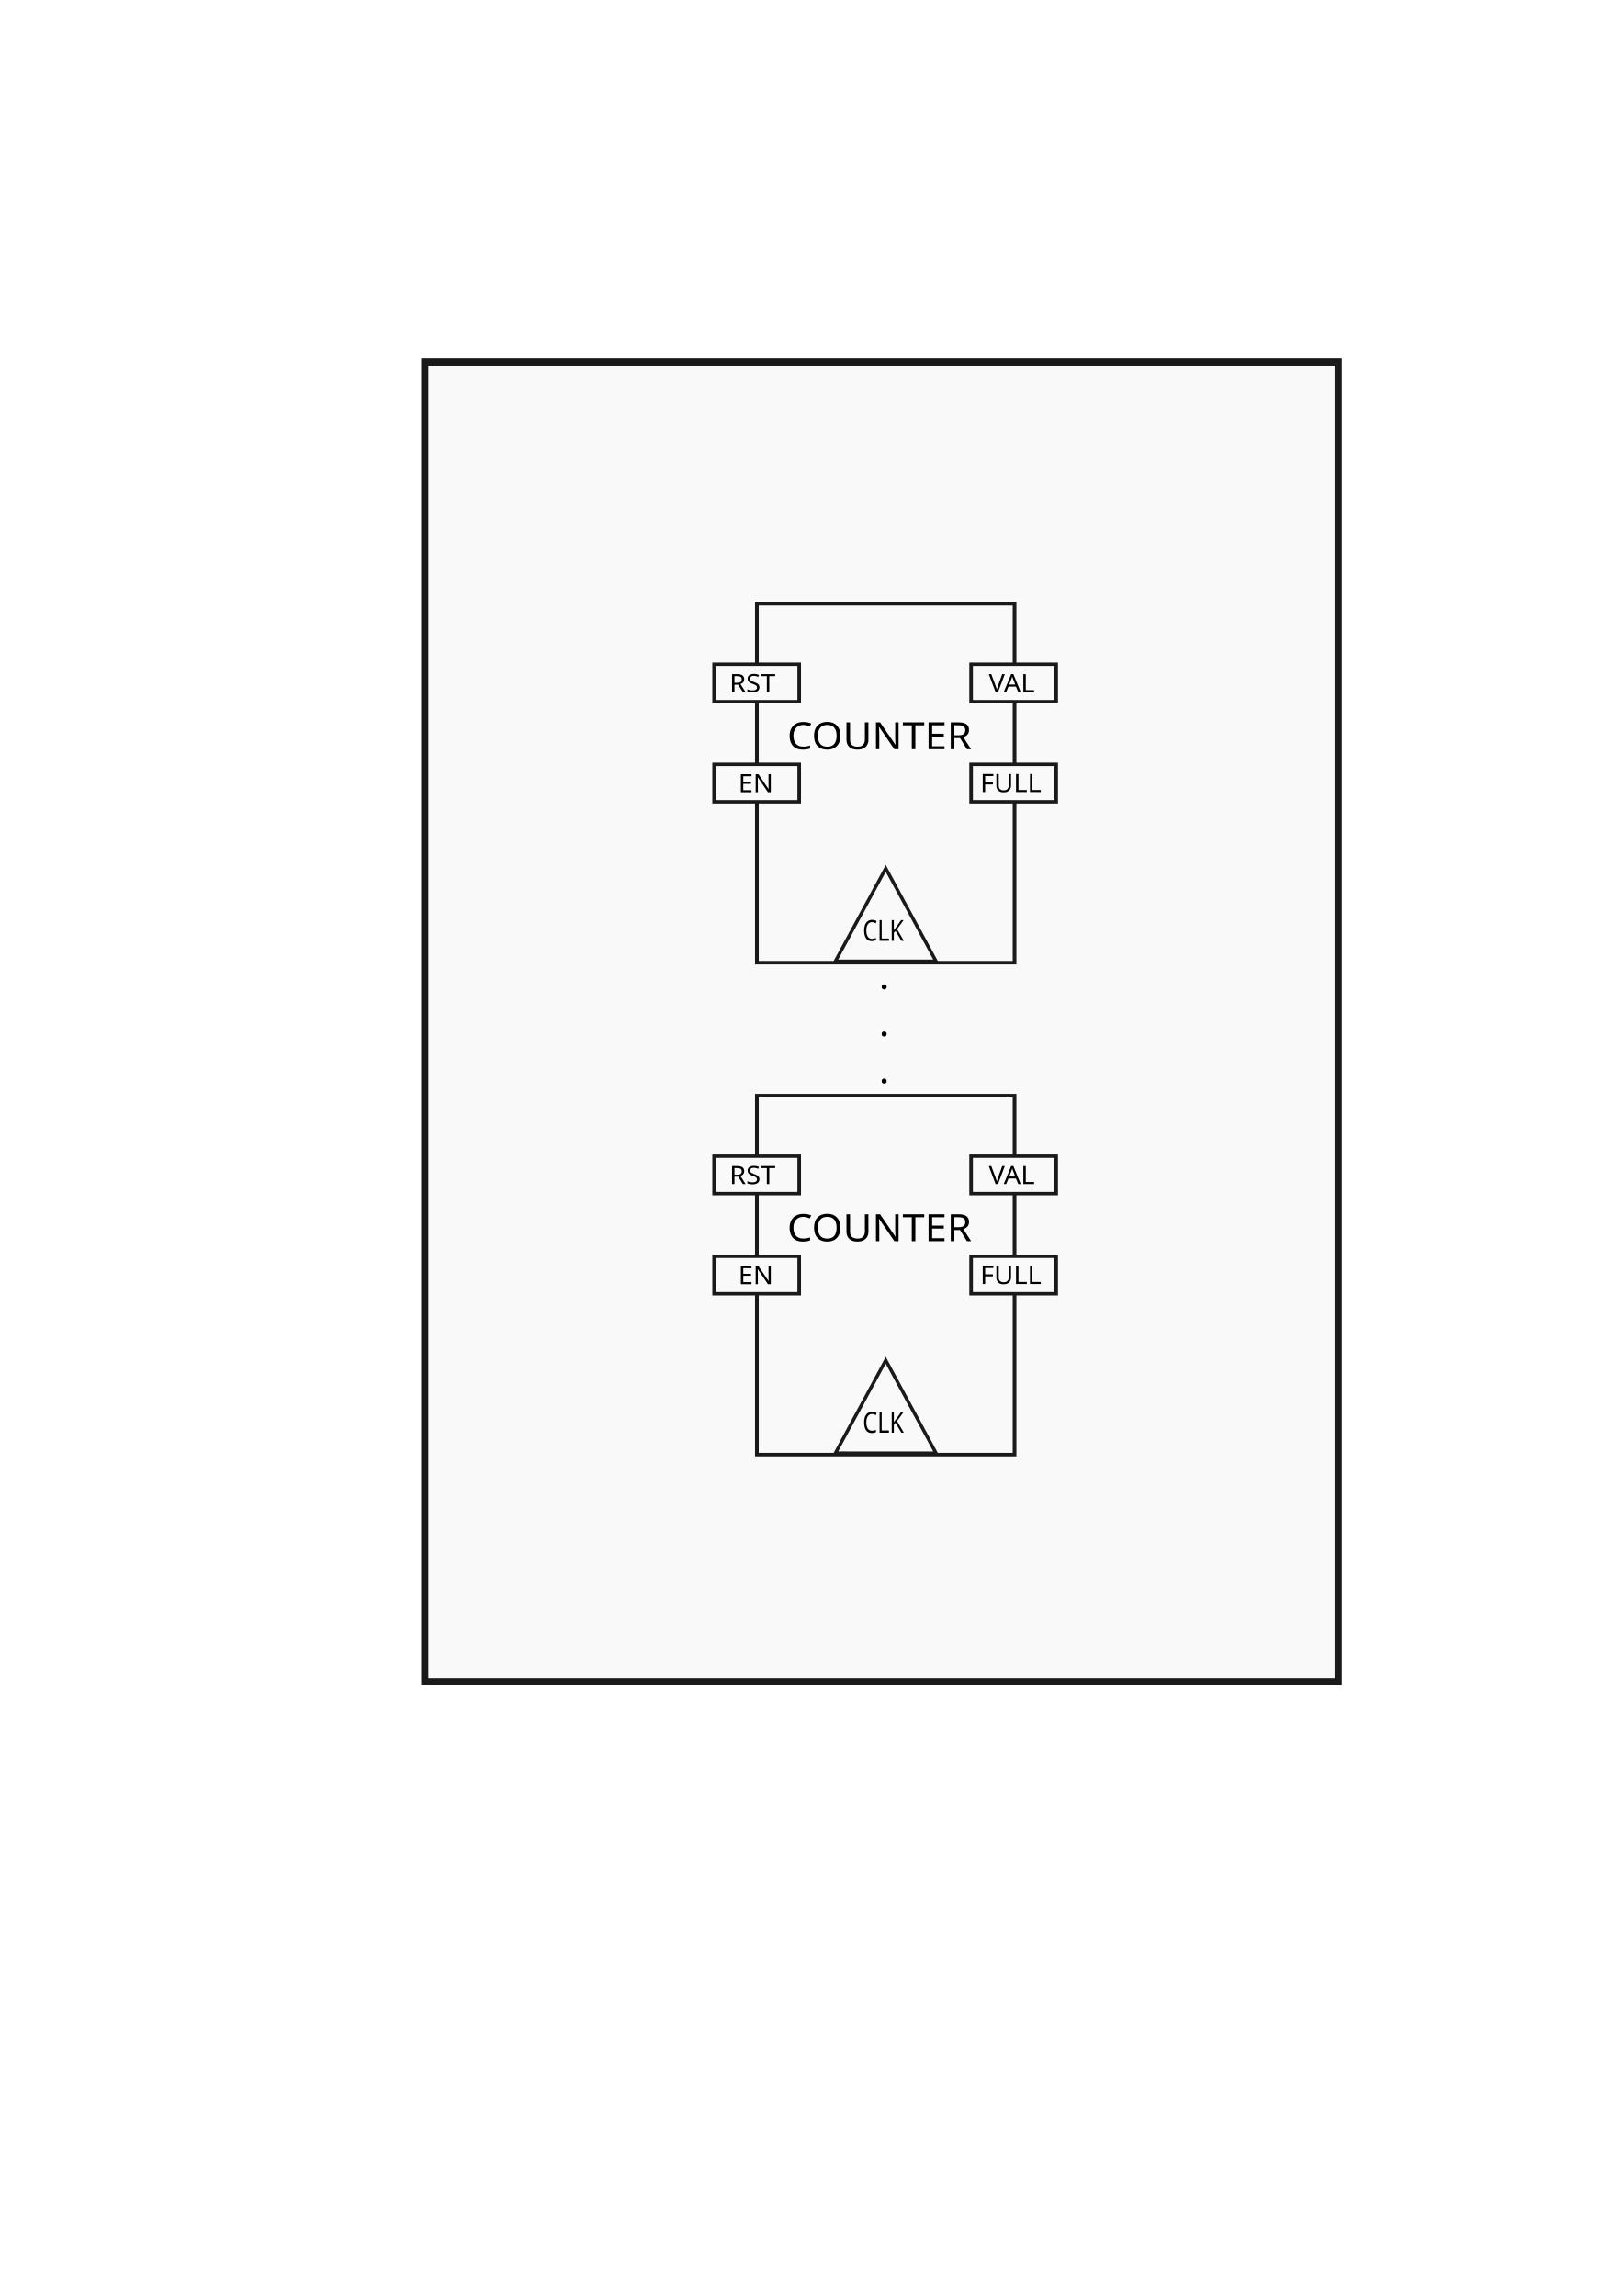
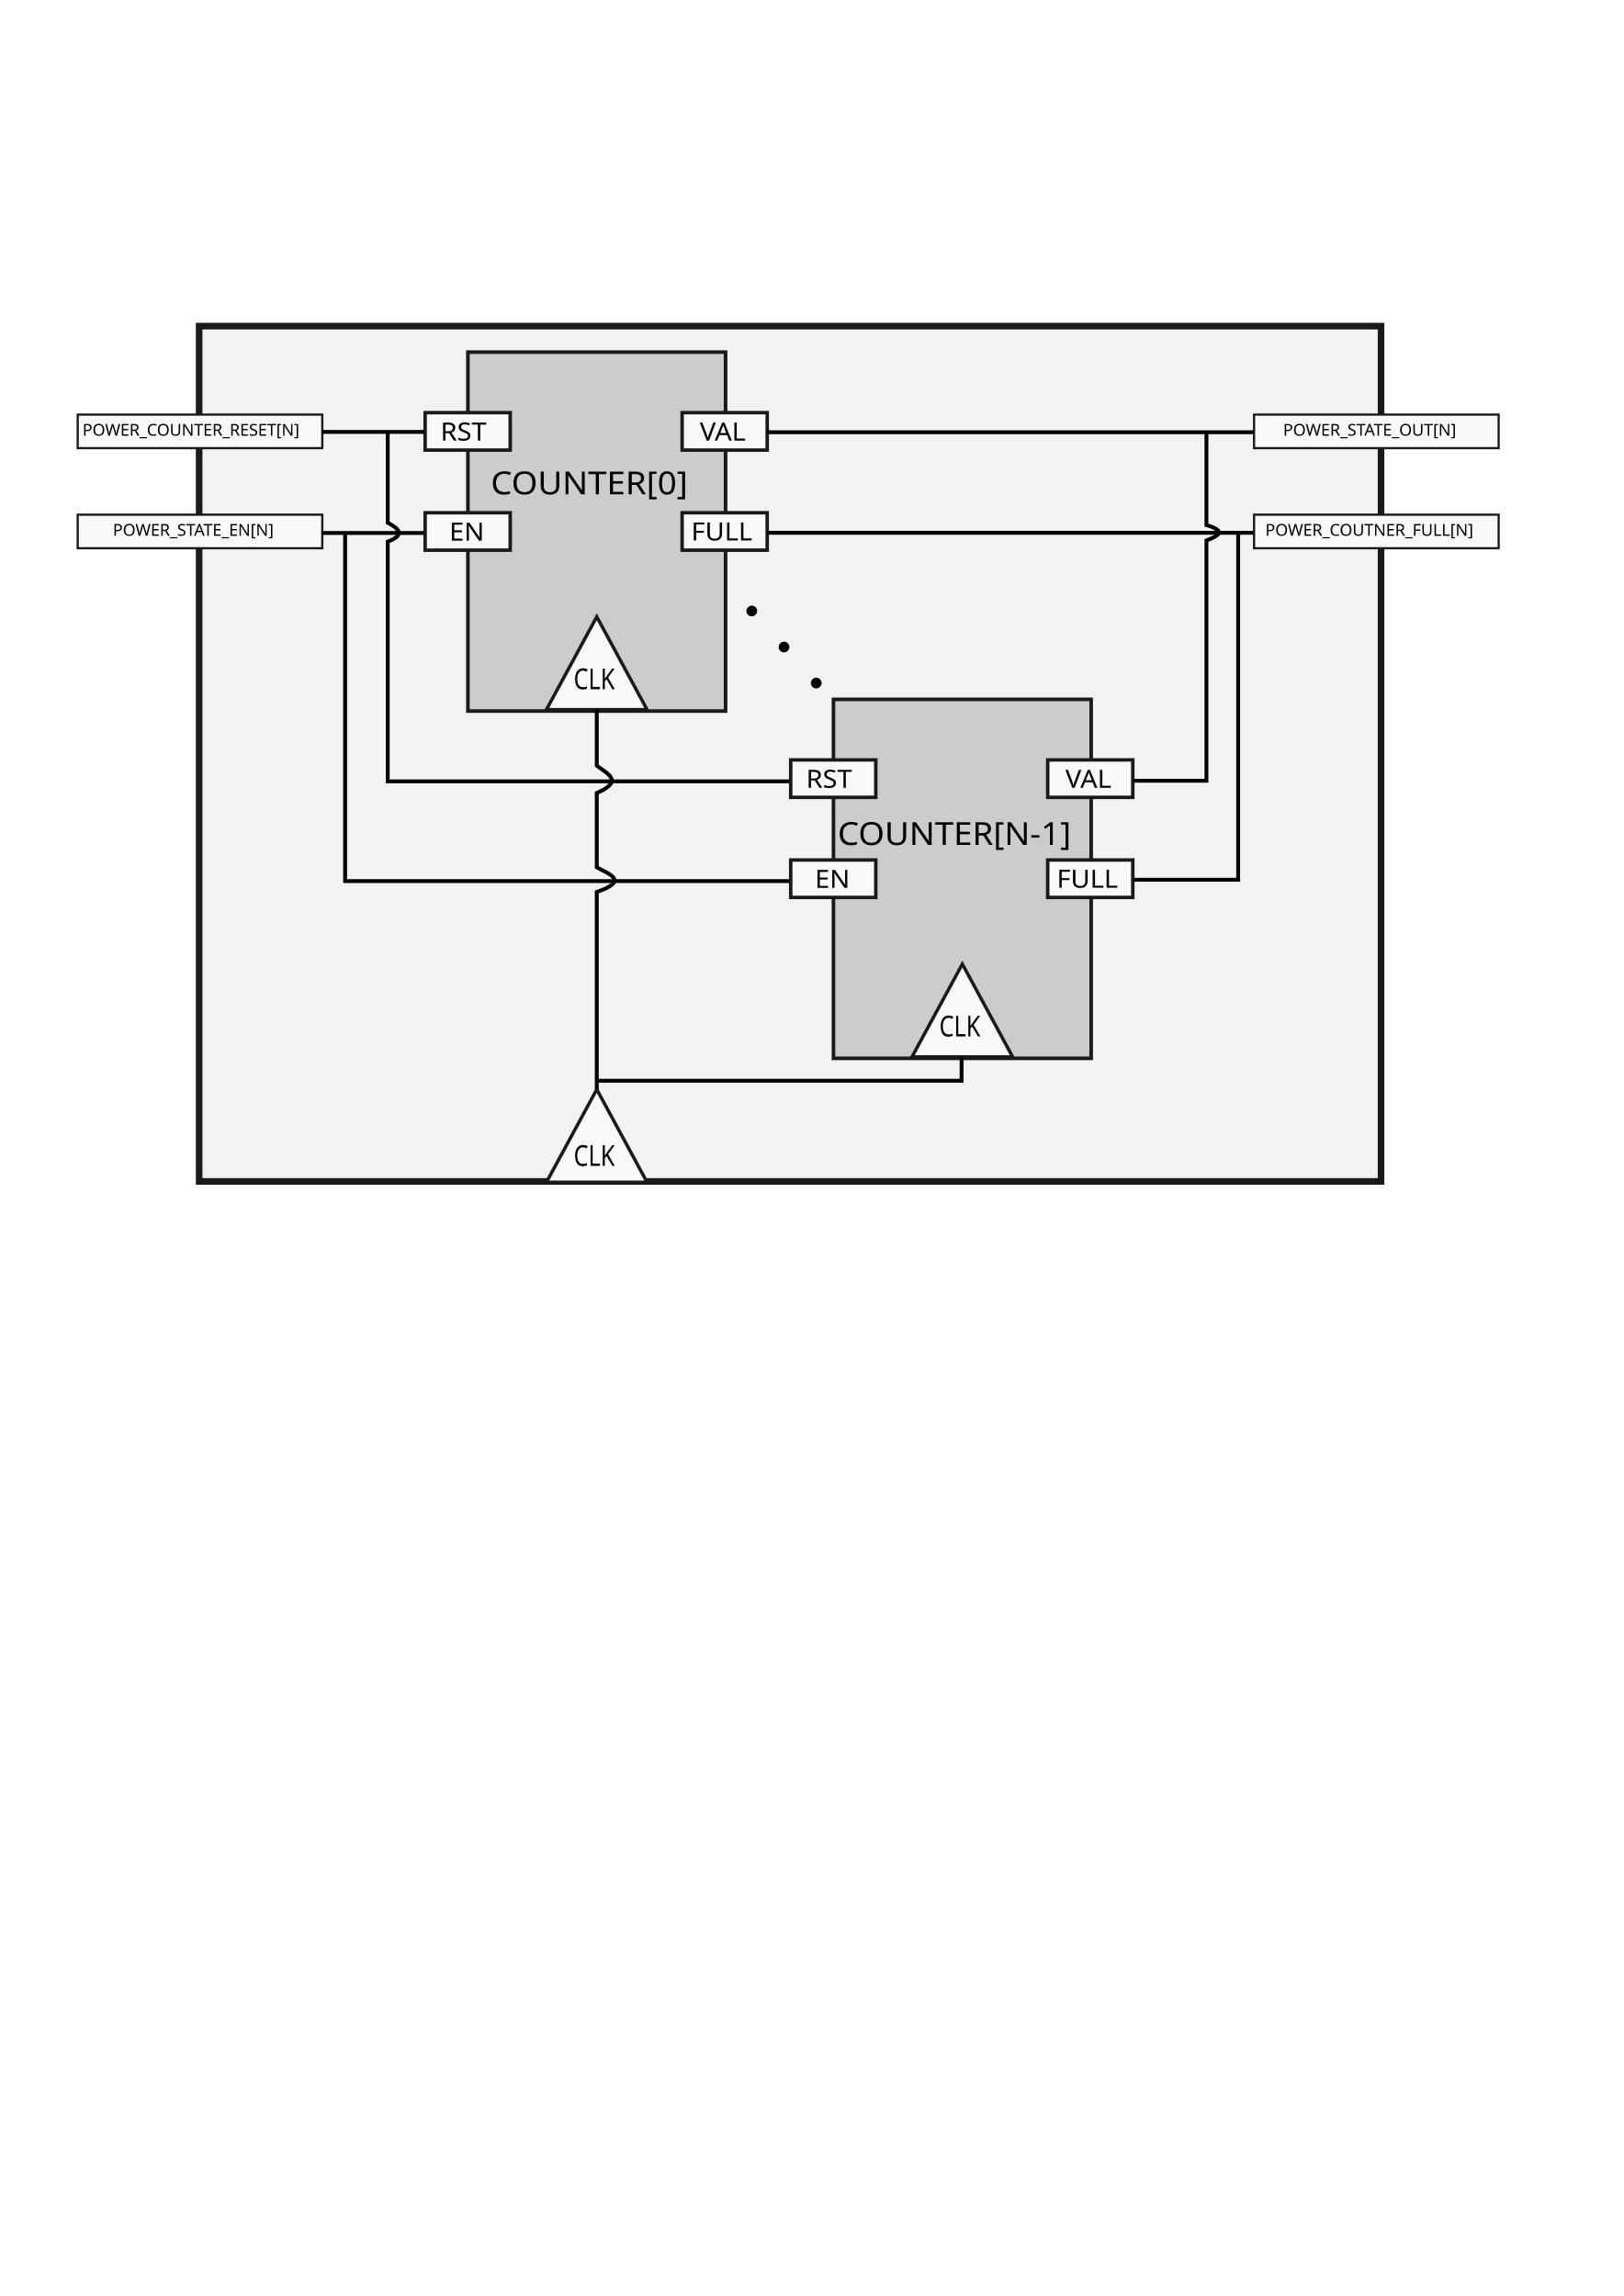
- <svg xmlns="http://www.w3.org/2000/svg" id="svg1162" version="1.1" viewBox="0 0 210 297" height="297mm" width="210mm">
+ <svg xmlns="http://www.w3.org/2000/svg" width="210mm" height="297mm" viewBox="0 0 210 297" version="1.1" id="svg1162">
  <defs id="defs1156" />
  <g id="layer1">
-     <rect y="46.815" x="54.935" height="170.72" width="118.141" id="rect1346" style="fill:#f9f9f9;stroke:#1a1a1a;stroke-width:0.93" />
+     <rect style="fill:#f2f2f2;stroke:#1a1a1a;stroke-width:0.852" id="rect1346" width="152.859" height="110.64" x="25.757" y="42.185" />
  </g>
  <g id="layer2">
-     <text transform="scale(1.029525,0.9713219)" id="text1336" y="131.696" x="110.402" style="font-style:normal;font-weight:normal;font-size:5.021px;line-height:1.25;font-family:sans-serif;letter-spacing:0px;word-spacing:0px;fill:#000000;fill-opacity:1;stroke:none;stroke-width:0.126" xml:space="preserve">
-       <tspan style="stroke-width:0.126" y="131.696" x="110.402" id="tspan1334">.</tspan>
-       <tspan id="tspan1338" style="stroke-width:0.126" y="137.972" x="110.402">.</tspan>
-       <tspan id="tspan1342" style="stroke-width:0.126" y="144.248" x="110.402">.</tspan>
+     <rect style="fill:#cccccc;stroke:#1a1a1a;stroke-width:0.466;stroke-miterlimit:4;stroke-dasharray:none" id="rect1019-6" width="33.327" height="46.434" x="107.797" y="90.467" />
+     <path style="fill:#f9f9f9;stroke:#1a1a1a;stroke-width:1.089;stroke-miterlimit:4;stroke-dasharray:none" id="path1021-2" transform="matrix(0.3759404,-0.1199714,0.1125856,0.4006029,106.9299,77.32016)" d="M 17.939,153.667 2.04,148.899 -13.86,144.132 -1.781,132.746 10.297,121.36 14.118,137.514 Z" />
+     <rect y="111.245" x="102.266" height="4.844" width="11.004" id="rect1043-5-1" style="fill:#f9f9f9;stroke:#1a1a1a;stroke-width:0.45;stroke-miterlimit:4;stroke-dasharray:none" />
+     <rect y="98.299" x="102.266" height="4.844" width="11.004" id="rect1043-35-7" style="fill:#f9f9f9;stroke:#1a1a1a;stroke-width:0.45;stroke-miterlimit:4;stroke-dasharray:none" />
+     <rect style="fill:#f9f9f9;stroke:#1a1a1a;stroke-width:0.45;stroke-miterlimit:4;stroke-dasharray:none" id="rect1043-35-6-8" width="11.004" height="4.844" x="135.504" y="98.299" />
+     <rect y="111.245" x="135.504" height="4.844" width="11.004" id="rect1043-35-6-2-5" style="fill:#f9f9f9;stroke:#1a1a1a;stroke-width:0.45;stroke-miterlimit:4;stroke-dasharray:none" />
+     <text transform="scale(1.029525,0.9713219)" xml:space="preserve" style="font-style:normal;font-variant:normal;font-weight:normal;font-stretch:normal;font-size:3.347px;line-height:1.25;font-family:sans-serif;-inkscape-font-specification:'sans-serif, Normal';font-variant-ligatures:normal;font-variant-caps:normal;font-variant-numeric:normal;font-variant-east-asian:normal;letter-spacing:0px;word-spacing:0px;fill:#000000;fill-opacity:1;stroke:none;stroke-width:0.126" x="102.368" y="118.243" id="text1116-7">
+       <tspan id="tspan1114-4" x="102.368" y="118.243" style="font-style:normal;font-variant:normal;font-weight:normal;font-stretch:normal;font-size:3.347px;font-family:sans-serif;-inkscape-font-specification:'sans-serif, Normal';font-variant-ligatures:normal;font-variant-caps:normal;font-variant-numeric:normal;font-variant-east-asian:normal;stroke-width:0.126">EN</tspan>
    </text>
-     <g transform="matrix(0.4884016,0,0,0.4607904,74.60612,108.5131)" id="g1263-9">
-       <rect style="opacity:1;fill:#f9f9f9;stroke:#1a1a1a;stroke-width:0.983;stroke-miterlimit:4;stroke-dasharray:none" id="rect1019-6" width="68.238" height="100.77" x="47.674" y="72.079" />
-       <path style="opacity:1;fill:#f9f9f9;stroke:#1a1a1a;stroke-width:1.089;stroke-miterlimit:4;stroke-dasharray:none" id="path1021-2" d="M 17.939,153.667 2.04,148.899 -13.86,144.132 -1.781,132.746 10.297,121.36 14.118,137.514 Z" transform="matrix(0.7697363,-0.2603601,0.2305185,0.8693821,45.89956,43.5493)" />
-       <rect y="117.173" x="36.351" height="10.513" width="22.53" id="rect1043-5-1" style="opacity:1;fill:#f9f9f9;stroke:#1a1a1a;stroke-width:0.948;stroke-miterlimit:4;stroke-dasharray:none" />
-       <rect y="89.078" x="36.351" height="10.513" width="22.53" id="rect1043-35-7" style="opacity:1;fill:#f9f9f9;stroke:#1a1a1a;stroke-width:0.948;stroke-miterlimit:4;stroke-dasharray:none" />
-       <rect style="opacity:1;fill:#f9f9f9;stroke:#1a1a1a;stroke-width:0.948;stroke-miterlimit:4;stroke-dasharray:none" id="rect1043-35-6-8" width="22.53" height="10.513" x="104.405" y="89.078" />
-       <rect y="117.173" x="104.405" height="10.513" width="22.53" id="rect1043-35-6-2-5" style="opacity:1;fill:#f9f9f9;stroke:#1a1a1a;stroke-width:0.948;stroke-miterlimit:4;stroke-dasharray:none" />
-       <text xml:space="preserve" style="font-style:normal;font-variant:normal;font-weight:normal;font-stretch:normal;font-size:7.056px;line-height:1.25;font-family:sans-serif;-inkscape-font-specification:'sans-serif, Normal';font-variant-ligatures:normal;font-variant-caps:normal;font-variant-numeric:normal;font-variant-east-asian:normal;letter-spacing:0px;word-spacing:0px;fill:#000000;fill-opacity:1;stroke:none;stroke-width:0.265" x="42.748" y="125.001" id="text1116-7">
-         <tspan id="tspan1114-4" x="42.748" y="125.001" style="font-style:normal;font-variant:normal;font-weight:normal;font-stretch:normal;font-size:7.056px;font-family:sans-serif;-inkscape-font-specification:'sans-serif, Normal';font-variant-ligatures:normal;font-variant-caps:normal;font-variant-numeric:normal;font-variant-east-asian:normal;stroke-width:0.265">EN</tspan>
-       </text>
-       <text xml:space="preserve" style="font-style:normal;font-variant:normal;font-weight:normal;font-stretch:normal;font-size:7.056px;line-height:1.25;font-family:sans-serif;-inkscape-font-specification:'sans-serif, Normal';font-variant-ligatures:normal;font-variant-caps:normal;font-variant-numeric:normal;font-variant-east-asian:normal;letter-spacing:0px;word-spacing:0px;fill:#000000;fill-opacity:1;stroke:none;stroke-width:0.265" x="40.414" y="96.902" id="text1120-1">
-         <tspan id="tspan1118-8" x="40.414" y="96.902" style="font-style:normal;font-variant:normal;font-weight:normal;font-stretch:normal;font-size:7.056px;font-family:sans-serif;-inkscape-font-specification:'sans-serif, Normal';font-variant-ligatures:normal;font-variant-caps:normal;font-variant-numeric:normal;font-variant-east-asian:normal;stroke-width:0.265">RST</tspan>
-       </text>
-       <text xml:space="preserve" style="font-style:normal;font-variant:normal;font-weight:normal;font-stretch:normal;font-size:7.056px;line-height:1.25;font-family:sans-serif;-inkscape-font-specification:'sans-serif, Normal';font-variant-ligatures:normal;font-variant-caps:normal;font-variant-numeric:normal;font-variant-east-asian:normal;letter-spacing:0px;word-spacing:0px;fill:#000000;fill-opacity:1;stroke:none;stroke-width:0.065;stroke-miterlimit:4;stroke-dasharray:none" x="106.801" y="124.951" id="text1124-5">
-         <tspan id="tspan1122-9" x="106.801" y="124.951" style="font-style:normal;font-variant:normal;font-weight:normal;font-stretch:normal;font-size:7.056px;font-family:sans-serif;-inkscape-font-specification:'sans-serif, Normal';font-variant-ligatures:normal;font-variant-caps:normal;font-variant-numeric:normal;font-variant-east-asian:normal;stroke-width:0.065;stroke-miterlimit:4;stroke-dasharray:none">FULL</tspan>
-       </text>
-       <text xml:space="preserve" style="font-style:normal;font-variant:normal;font-weight:normal;font-stretch:normal;font-size:7.056px;line-height:1.25;font-family:sans-serif;-inkscape-font-specification:'sans-serif, Normal';font-variant-ligatures:normal;font-variant-caps:normal;font-variant-numeric:normal;font-variant-east-asian:normal;letter-spacing:0px;word-spacing:0px;fill:#000000;fill-opacity:1;stroke:none;stroke-width:0.197" x="87.003" y="145.033" id="text1128-7" transform="scale(0.8699867,1.149443)">
-         <tspan id="tspan1126-5" x="87.003" y="145.033" style="font-style:normal;font-variant:normal;font-weight:normal;font-stretch:normal;font-size:7.056px;font-family:sans-serif;-inkscape-font-specification:'sans-serif, Normal';font-variant-ligatures:normal;font-variant-caps:normal;font-variant-numeric:normal;font-variant-east-asian:normal;stroke-width:0.197">CLK</tspan>
-       </text>
-       <text xml:space="preserve" style="font-style:normal;font-weight:normal;font-size:7.056px;line-height:1.25;font-family:sans-serif;letter-spacing:0px;word-spacing:0px;fill:#000000;fill-opacity:1;stroke:none;stroke-width:0.265" x="109.095" y="96.906" id="text1132-3">
-         <tspan id="tspan1130-8" x="109.095" y="96.906" style="font-size:7.056px;stroke-width:0.265">VAL</tspan>
-       </text>
-       <text xml:space="preserve" style="font-style:normal;font-weight:normal;font-size:10.583px;line-height:1.25;font-family:sans-serif;letter-spacing:0px;word-spacing:0px;fill:#000000;fill-opacity:1;stroke:none;stroke-width:0.265" x="55.705" y="112.94" id="text1154-8">
-         <tspan id="tspan1152-3" x="55.705" y="112.94" style="stroke-width:0.265">COUNTER</tspan>
-       </text>
-     </g>
-     <g transform="matrix(0.4884016,0,0,0.4607904,74.60612,44.8787)" id="g1263">
-       <rect y="72.079" x="47.674" height="100.77" width="68.238" id="rect1019" style="opacity:1;fill:#f9f9f9;stroke:#1a1a1a;stroke-width:0.983;stroke-miterlimit:4;stroke-dasharray:none" />
-       <path transform="matrix(0.7697363,-0.2603601,0.2305185,0.8693821,45.89956,43.5493)" d="M 17.939,153.667 2.04,148.899 -13.86,144.132 -1.781,132.746 10.297,121.36 14.118,137.514 Z" id="path1021" style="opacity:1;fill:#f9f9f9;stroke:#1a1a1a;stroke-width:1.089;stroke-miterlimit:4;stroke-dasharray:none" />
-       <rect style="opacity:1;fill:#f9f9f9;stroke:#1a1a1a;stroke-width:0.948;stroke-miterlimit:4;stroke-dasharray:none" id="rect1043-5" width="22.53" height="10.513" x="36.351" y="117.173" />
-       <rect style="opacity:1;fill:#f9f9f9;stroke:#1a1a1a;stroke-width:0.948;stroke-miterlimit:4;stroke-dasharray:none" id="rect1043-35" width="22.53" height="10.513" x="36.351" y="89.078" />
-       <rect y="89.078" x="104.405" height="10.513" width="22.53" id="rect1043-35-6" style="opacity:1;fill:#f9f9f9;stroke:#1a1a1a;stroke-width:0.948;stroke-miterlimit:4;stroke-dasharray:none" />
-       <rect style="opacity:1;fill:#f9f9f9;stroke:#1a1a1a;stroke-width:0.948;stroke-miterlimit:4;stroke-dasharray:none" id="rect1043-35-6-2" width="22.53" height="10.513" x="104.405" y="117.173" />
-       <text id="text1116" y="125.001" x="42.748" style="font-style:normal;font-variant:normal;font-weight:normal;font-stretch:normal;font-size:7.056px;line-height:1.25;font-family:sans-serif;-inkscape-font-specification:'sans-serif, Normal';font-variant-ligatures:normal;font-variant-caps:normal;font-variant-numeric:normal;font-variant-east-asian:normal;letter-spacing:0px;word-spacing:0px;fill:#000000;fill-opacity:1;stroke:none;stroke-width:0.265" xml:space="preserve">
-         <tspan style="font-style:normal;font-variant:normal;font-weight:normal;font-stretch:normal;font-size:7.056px;font-family:sans-serif;-inkscape-font-specification:'sans-serif, Normal';font-variant-ligatures:normal;font-variant-caps:normal;font-variant-numeric:normal;font-variant-east-asian:normal;stroke-width:0.265" y="125.001" x="42.748" id="tspan1114">EN</tspan>
-       </text>
-       <text id="text1120" y="96.902" x="40.414" style="font-style:normal;font-variant:normal;font-weight:normal;font-stretch:normal;font-size:7.056px;line-height:1.25;font-family:sans-serif;-inkscape-font-specification:'sans-serif, Normal';font-variant-ligatures:normal;font-variant-caps:normal;font-variant-numeric:normal;font-variant-east-asian:normal;letter-spacing:0px;word-spacing:0px;fill:#000000;fill-opacity:1;stroke:none;stroke-width:0.265" xml:space="preserve">
-         <tspan style="font-style:normal;font-variant:normal;font-weight:normal;font-stretch:normal;font-size:7.056px;font-family:sans-serif;-inkscape-font-specification:'sans-serif, Normal';font-variant-ligatures:normal;font-variant-caps:normal;font-variant-numeric:normal;font-variant-east-asian:normal;stroke-width:0.265" y="96.902" x="40.414" id="tspan1118">RST</tspan>
-       </text>
-       <text id="text1124" y="124.951" x="106.801" style="font-style:normal;font-variant:normal;font-weight:normal;font-stretch:normal;font-size:7.056px;line-height:1.25;font-family:sans-serif;-inkscape-font-specification:'sans-serif, Normal';font-variant-ligatures:normal;font-variant-caps:normal;font-variant-numeric:normal;font-variant-east-asian:normal;letter-spacing:0px;word-spacing:0px;fill:#000000;fill-opacity:1;stroke:none;stroke-width:0.065;stroke-miterlimit:4;stroke-dasharray:none" xml:space="preserve">
-         <tspan style="font-style:normal;font-variant:normal;font-weight:normal;font-stretch:normal;font-size:7.056px;font-family:sans-serif;-inkscape-font-specification:'sans-serif, Normal';font-variant-ligatures:normal;font-variant-caps:normal;font-variant-numeric:normal;font-variant-east-asian:normal;stroke-width:0.065;stroke-miterlimit:4;stroke-dasharray:none" y="124.951" x="106.801" id="tspan1122">FULL</tspan>
-       </text>
-       <text transform="scale(0.8699867,1.149443)" id="text1128" y="145.033" x="87.003" style="font-style:normal;font-variant:normal;font-weight:normal;font-stretch:normal;font-size:7.056px;line-height:1.25;font-family:sans-serif;-inkscape-font-specification:'sans-serif, Normal';font-variant-ligatures:normal;font-variant-caps:normal;font-variant-numeric:normal;font-variant-east-asian:normal;letter-spacing:0px;word-spacing:0px;fill:#000000;fill-opacity:1;stroke:none;stroke-width:0.197" xml:space="preserve">
-         <tspan style="font-style:normal;font-variant:normal;font-weight:normal;font-stretch:normal;font-size:7.056px;font-family:sans-serif;-inkscape-font-specification:'sans-serif, Normal';font-variant-ligatures:normal;font-variant-caps:normal;font-variant-numeric:normal;font-variant-east-asian:normal;stroke-width:0.197" y="145.033" x="87.003" id="tspan1126">CLK</tspan>
-       </text>
-       <text id="text1132" y="96.906" x="109.095" style="font-style:normal;font-weight:normal;font-size:7.056px;line-height:1.25;font-family:sans-serif;letter-spacing:0px;word-spacing:0px;fill:#000000;fill-opacity:1;stroke:none;stroke-width:0.265" xml:space="preserve">
-         <tspan style="font-size:7.056px;stroke-width:0.265" y="96.906" x="109.095" id="tspan1130">VAL</tspan>
-       </text>
-       <text id="text1154" y="112.94" x="55.705" style="font-style:normal;font-weight:normal;font-size:10.583px;line-height:1.25;font-family:sans-serif;letter-spacing:0px;word-spacing:0px;fill:#000000;fill-opacity:1;stroke:none;stroke-width:0.265" xml:space="preserve">
-         <tspan style="stroke-width:0.265" y="112.94" x="55.705" id="tspan1152">COUNTER</tspan>
-       </text>
-     </g>
+     <text transform="scale(1.029525,0.9713219)" xml:space="preserve" style="font-style:normal;font-variant:normal;font-weight:normal;font-stretch:normal;font-size:3.347px;line-height:1.25;font-family:sans-serif;-inkscape-font-specification:'sans-serif, Normal';font-variant-ligatures:normal;font-variant-caps:normal;font-variant-numeric:normal;font-variant-east-asian:normal;letter-spacing:0px;word-spacing:0px;fill:#000000;fill-opacity:1;stroke:none;stroke-width:0.126" x="101.261" y="104.914" id="text1120-1">
+       <tspan id="tspan1118-8" x="101.261" y="104.914" style="font-style:normal;font-variant:normal;font-weight:normal;font-stretch:normal;font-size:3.347px;font-family:sans-serif;-inkscape-font-specification:'sans-serif, Normal';font-variant-ligatures:normal;font-variant-caps:normal;font-variant-numeric:normal;font-variant-east-asian:normal;stroke-width:0.126">RST</tspan>
+     </text>
+     <text transform="scale(1.029525,0.9713219)" xml:space="preserve" style="font-style:normal;font-variant:normal;font-weight:normal;font-stretch:normal;font-size:3.347px;line-height:1.25;font-family:sans-serif;-inkscape-font-specification:'sans-serif, Normal';font-variant-ligatures:normal;font-variant-caps:normal;font-variant-numeric:normal;font-variant-east-asian:normal;letter-spacing:0px;word-spacing:0px;fill:#000000;fill-opacity:1;stroke:none;stroke-width:0.031;stroke-miterlimit:4;stroke-dasharray:none" x="132.754" y="118.22" id="text1124-5">
+       <tspan id="tspan1122-9" x="132.754" y="118.22" style="font-style:normal;font-variant:normal;font-weight:normal;font-stretch:normal;font-size:3.347px;font-family:sans-serif;-inkscape-font-specification:'sans-serif, Normal';font-variant-ligatures:normal;font-variant-caps:normal;font-variant-numeric:normal;font-variant-east-asian:normal;stroke-width:0.031;stroke-miterlimit:4;stroke-dasharray:none">FULL</tspan>
+     </text>
+     <text xml:space="preserve" style="font-style:normal;font-variant:normal;font-weight:normal;font-stretch:normal;font-size:3.347px;line-height:1.25;font-family:sans-serif;-inkscape-font-specification:'sans-serif, Normal';font-variant-ligatures:normal;font-variant-caps:normal;font-variant-numeric:normal;font-variant-east-asian:normal;letter-spacing:0px;word-spacing:0px;fill:#000000;fill-opacity:1;stroke:none;stroke-width:0.093" x="135.63" y="120.083" id="text1128-7" transform="scale(0.8956728,1.116479)">
+       <tspan id="tspan1126-5" x="135.63" y="120.083" style="font-style:normal;font-variant:normal;font-weight:normal;font-stretch:normal;font-size:3.347px;font-family:sans-serif;-inkscape-font-specification:'sans-serif, Normal';font-variant-ligatures:normal;font-variant-caps:normal;font-variant-numeric:normal;font-variant-east-asian:normal;stroke-width:0.093">CLK</tspan>
+     </text>
+     <text transform="scale(1.029525,0.9713219)" xml:space="preserve" style="font-style:normal;font-weight:normal;font-size:3.347px;line-height:1.25;font-family:sans-serif;letter-spacing:0px;word-spacing:0px;fill:#000000;fill-opacity:1;stroke:none;stroke-width:0.126" x="133.843" y="104.915" id="text1132-3">
+       <tspan id="tspan1130-8" x="133.843" y="104.915" style="font-size:3.347px;stroke-width:0.126">VAL</tspan>
+     </text>
+     <text transform="scale(1.029525,0.9713219)" xml:space="preserve" style="font-style:normal;font-weight:normal;font-size:4.233px;line-height:1.25;font-family:sans-serif;letter-spacing:0px;word-spacing:0px;fill:#000000;fill-opacity:1;stroke:none;stroke-width:0.126" x="105.231" y="112.521" id="text1154-8">
+       <tspan id="tspan1152-3" x="105.231" y="112.521" style="font-size:4.233px;stroke-width:0.126">COUNTER[N-1]</tspan>
+     </text>
+     <rect y="45.546" x="60.515" height="46.434" width="33.327" id="rect1019" style="fill:#cccccc;stroke:#1a1a1a;stroke-width:0.466;stroke-miterlimit:4;stroke-dasharray:none" />
+     <path transform="matrix(0.3759404,-0.1199714,0.1125856,0.4006029,59.64805,32.40006)" id="path1021" style="fill:#f9f9f9;stroke:#1a1a1a;stroke-width:1.089;stroke-miterlimit:4;stroke-dasharray:none" d="M 17.939,153.667 2.04,148.899 -13.86,144.132 -1.781,132.746 10.297,121.36 14.118,137.514 Z" />
+     <rect style="fill:#f9f9f9;stroke:#1a1a1a;stroke-width:0.45;stroke-miterlimit:4;stroke-dasharray:none" id="rect1043-5" width="11.004" height="4.844" x="54.984" y="66.325" />
+     <rect style="fill:#f9f9f9;stroke:#1a1a1a;stroke-width:0.45;stroke-miterlimit:4;stroke-dasharray:none" id="rect1043-35" width="11.004" height="4.844" x="54.984" y="53.379" />
+     <rect y="53.379" x="88.222" height="4.844" width="11.004" id="rect1043-35-6" style="fill:#f9f9f9;stroke:#1a1a1a;stroke-width:0.45;stroke-miterlimit:4;stroke-dasharray:none" />
+     <rect style="fill:#f9f9f9;stroke:#1a1a1a;stroke-width:0.45;stroke-miterlimit:4;stroke-dasharray:none" id="rect1043-35-6-2" width="11.004" height="4.844" x="88.222" y="66.325" />
+     <text transform="scale(1.029525,0.9713219)" id="text1116" y="71.997" x="56.442" style="font-style:normal;font-variant:normal;font-weight:normal;font-stretch:normal;font-size:3.347px;line-height:1.25;font-family:sans-serif;-inkscape-font-specification:'sans-serif, Normal';font-variant-ligatures:normal;font-variant-caps:normal;font-variant-numeric:normal;font-variant-east-asian:normal;letter-spacing:0px;word-spacing:0px;fill:#000000;fill-opacity:1;stroke:none;stroke-width:0.126" xml:space="preserve">
+       <tspan style="font-style:normal;font-variant:normal;font-weight:normal;font-stretch:normal;font-size:3.347px;font-family:sans-serif;-inkscape-font-specification:'sans-serif, Normal';font-variant-ligatures:normal;font-variant-caps:normal;font-variant-numeric:normal;font-variant-east-asian:normal;stroke-width:0.126" y="71.997" x="56.442" id="tspan1114">EN</tspan>
+     </text>
+     <text transform="scale(1.029525,0.9713219)" id="text1120" y="58.667" x="55.335" style="font-style:normal;font-variant:normal;font-weight:normal;font-stretch:normal;font-size:3.347px;line-height:1.25;font-family:sans-serif;-inkscape-font-specification:'sans-serif, Normal';font-variant-ligatures:normal;font-variant-caps:normal;font-variant-numeric:normal;font-variant-east-asian:normal;letter-spacing:0px;word-spacing:0px;fill:#000000;fill-opacity:1;stroke:none;stroke-width:0.126" xml:space="preserve">
+       <tspan style="font-style:normal;font-variant:normal;font-weight:normal;font-stretch:normal;font-size:3.347px;font-family:sans-serif;-inkscape-font-specification:'sans-serif, Normal';font-variant-ligatures:normal;font-variant-caps:normal;font-variant-numeric:normal;font-variant-east-asian:normal;stroke-width:0.126" y="58.667" x="55.335" id="tspan1118">RST</tspan>
+     </text>
+     <text transform="scale(1.029525,0.9713219)" id="text1124" y="71.973" x="86.829" style="font-style:normal;font-variant:normal;font-weight:normal;font-stretch:normal;font-size:3.347px;line-height:1.25;font-family:sans-serif;-inkscape-font-specification:'sans-serif, Normal';font-variant-ligatures:normal;font-variant-caps:normal;font-variant-numeric:normal;font-variant-east-asian:normal;letter-spacing:0px;word-spacing:0px;fill:#000000;fill-opacity:1;stroke:none;stroke-width:0.031;stroke-miterlimit:4;stroke-dasharray:none" xml:space="preserve">
+       <tspan style="font-style:normal;font-variant:normal;font-weight:normal;font-stretch:normal;font-size:3.347px;font-family:sans-serif;-inkscape-font-specification:'sans-serif, Normal';font-variant-ligatures:normal;font-variant-caps:normal;font-variant-numeric:normal;font-variant-east-asian:normal;stroke-width:0.031;stroke-miterlimit:4;stroke-dasharray:none" y="71.973" x="86.829" id="tspan1122">FULL</tspan>
+     </text>
+     <text transform="scale(0.8956728,1.116479)" id="text1128" y="79.849" x="82.841" style="font-style:normal;font-variant:normal;font-weight:normal;font-stretch:normal;font-size:3.347px;line-height:1.25;font-family:sans-serif;-inkscape-font-specification:'sans-serif, Normal';font-variant-ligatures:normal;font-variant-caps:normal;font-variant-numeric:normal;font-variant-east-asian:normal;letter-spacing:0px;word-spacing:0px;fill:#000000;fill-opacity:1;stroke:none;stroke-width:0.093" xml:space="preserve">
+       <tspan style="font-style:normal;font-variant:normal;font-weight:normal;font-stretch:normal;font-size:3.347px;font-family:sans-serif;-inkscape-font-specification:'sans-serif, Normal';font-variant-ligatures:normal;font-variant-caps:normal;font-variant-numeric:normal;font-variant-east-asian:normal;stroke-width:0.093" y="79.849" x="82.841" id="tspan1126">CLK</tspan>
+     </text>
+     <text transform="scale(1.029525,0.9713219)" id="text1132" y="58.669" x="87.917" style="font-style:normal;font-weight:normal;font-size:3.347px;line-height:1.25;font-family:sans-serif;letter-spacing:0px;word-spacing:0px;fill:#000000;fill-opacity:1;stroke:none;stroke-width:0.126" xml:space="preserve">
+       <tspan style="font-size:3.347px;stroke-width:0.126" y="58.669" x="87.917" id="tspan1130">VAL</tspan>
+     </text>
+     <text transform="scale(1.029525,0.9713219)" id="text1154" y="65.832" x="61.652" style="font-style:normal;font-weight:normal;font-size:4.233px;line-height:1.25;font-family:sans-serif;letter-spacing:0px;word-spacing:0px;fill:#000000;fill-opacity:1;stroke:none;stroke-width:0.126" xml:space="preserve">
+       <tspan style="font-size:4.233px;stroke-width:0.126" y="65.832" x="61.652" id="tspan1152">COUNTER[0]</tspan>
+     </text>
+     <rect style="opacity:1;fill:#f9f9f9;stroke:#1a1a1a;stroke-width:0.286;stroke-miterlimit:4;stroke-dasharray:none" id="rect1043-35-5-69" width="31.634" height="4.34" x="10.049" y="53.631" />
+     <text id="text3553" y="56.356" x="10.675" style="font-style:normal;font-weight:normal;font-size:2.117px;line-height:1.25;font-family:sans-serif;letter-spacing:0px;word-spacing:0px;fill:#000000;fill-opacity:1;stroke:none;stroke-width:0.265" xml:space="preserve">
+       <tspan style="font-size:2.117px;stroke-width:0.265" y="56.356" x="10.675" id="tspan3551">POWER_COUNTER_RESET[N]</tspan>
+     </text>
+     <rect y="66.577" x="10.049" height="4.34" width="31.634" id="rect1043-35-5-69-2" style="opacity:1;fill:#f9f9f9;stroke:#1a1a1a;stroke-width:0.286;stroke-miterlimit:4;stroke-dasharray:none" />
+     <text id="text3557" y="69.302" x="14.602" style="font-style:normal;font-weight:normal;font-size:2.117px;line-height:1.25;font-family:sans-serif;letter-spacing:0px;word-spacing:0px;fill:#000000;fill-opacity:1;stroke:none;stroke-width:0.265" xml:space="preserve">
+       <tspan style="font-size:2.117px;stroke-width:0.265" y="69.302" x="14.602" id="tspan3555">POWER_STATE_EN[N]</tspan>
+     </text>
+     <path id="path3574" d="M 41.667,55.871 H 54.864" style="fill:none;stroke:#000000;stroke-width:0.5;stroke-linecap:butt;stroke-linejoin:miter;stroke-opacity:1;stroke-miterlimit:4;stroke-dasharray:none" />
+     <path id="path4137" d="M 41.569,68.943 H 54.818" style="fill:none;stroke:#000000;stroke-width:0.5;stroke-linecap:butt;stroke-linejoin:miter;stroke-opacity:1;stroke-miterlimit:4;stroke-dasharray:none" />
+     <rect y="53.631" x="162.192" height="4.34" width="31.634" id="rect1043-35-5-69-7" style="opacity:1;fill:#f9f9f9;stroke:#1a1a1a;stroke-width:0.286;stroke-miterlimit:4;stroke-dasharray:none" />
+     <rect style="opacity:1;fill:#f9f9f9;stroke:#1a1a1a;stroke-width:0.286;stroke-miterlimit:4;stroke-dasharray:none" id="rect1043-35-5-69-7-0" width="31.634" height="4.34" x="162.192" y="66.577" />
+     <text id="text4171" y="69.302" x="163.648" style="font-style:normal;font-weight:normal;font-size:2.117px;line-height:1.25;font-family:sans-serif;letter-spacing:0px;word-spacing:0px;fill:#000000;fill-opacity:1;stroke:none;stroke-width:0.265" xml:space="preserve">
+       <tspan style="font-size:2.117px;stroke-width:0.265" y="69.302" x="163.648" id="tspan4169">POWER_COUTNER_FULL[N]</tspan>
+     </text>
+     <text id="text4175" y="56.356" x="165.952" style="font-size:2.117px;line-height:1.25;font-family:sans-serif;letter-spacing:0px;word-spacing:0px;stroke-width:0.265" xml:space="preserve">
+       <tspan style="stroke-width:0.265" y="56.356" x="165.952" id="tspan4173">POWER_STATE_OUT[N]</tspan>
+     </text>
+     <path id="path4177" d="M 99.193,55.911 H 162.145" style="fill:none;stroke:#000000;stroke-width:0.5;stroke-linecap:butt;stroke-linejoin:miter;stroke-opacity:1;stroke-miterlimit:4;stroke-dasharray:none" />
+     <path id="path4179" d="M 99.228,68.919 H 162.132" style="fill:none;stroke:#000000;stroke-width:0.5;stroke-linecap:butt;stroke-linejoin:miter;stroke-opacity:1;stroke-miterlimit:4;stroke-dasharray:none" />
+     <path id="path4181" d="M 44.636,68.88 V 113.973 H 102.157" style="fill:none;stroke:#000000;stroke-width:0.5;stroke-linecap:butt;stroke-linejoin:miter;stroke-miterlimit:4;stroke-dasharray:none;stroke-opacity:1" />
+     <path id="path4183" d="m 50.146,55.77 v 11.845 c 1.44,0.767 2.341,1.554 0,2.452 v 31.001 h 52.046" style="fill:none;stroke:#000000;stroke-width:0.5;stroke-linecap:butt;stroke-linejoin:miter;stroke-miterlimit:4;stroke-dasharray:none;stroke-opacity:1" />
+     <path id="path4185" d="m 146.557,100.993 h 9.477 V 69.912 c 1.428,-0.574 2.794,-1.152 0,-1.992 V 55.976" style="fill:none;stroke:#000000;stroke-width:0.5;stroke-linecap:butt;stroke-linejoin:miter;stroke-miterlimit:4;stroke-dasharray:none;stroke-opacity:1" />
+     <path id="path4187" d="m 146.56,113.803 h 13.577 V 68.875" style="fill:none;stroke:#000000;stroke-width:0.5;stroke-linecap:butt;stroke-linejoin:miter;stroke-miterlimit:4;stroke-dasharray:none;stroke-opacity:1" />
+     <ellipse transform="rotate(-41.78961)" ry="0.689" rx="0.696" cy="123.725" cx="19.827" id="path4191" style="fill:#000000;stroke:#000000;stroke-width:0;stroke-linecap:square;stroke-miterlimit:4;stroke-dasharray:none" />
+     <ellipse transform="rotate(-41.78961)" ry="0.689" rx="0.696" style="fill:#000000;stroke:#000000;stroke-width:0;stroke-linecap:square;stroke-miterlimit:4;stroke-dasharray:none" id="path4191-9" cx="19.827" cy="129.976" />
+     <ellipse transform="rotate(-41.78961)" ry="0.689" rx="0.696" style="fill:#000000;stroke:#000000;stroke-width:0;stroke-linecap:square;stroke-miterlimit:4;stroke-dasharray:none" id="path4191-3" cx="19.827" cy="136.227" />
+     <path d="M 17.939,153.667 2.04,148.899 -13.86,144.132 -1.781,132.746 10.297,121.36 14.118,137.514 Z" style="fill:#f9f9f9;stroke:#1a1a1a;stroke-width:1.089;stroke-miterlimit:4;stroke-dasharray:none" id="path1021-6" transform="matrix(0.3759404,-0.1199714,0.1125856,0.400603,59.64805,93.53774)" />
+     <text xml:space="preserve" style="font-style:normal;font-variant:normal;font-weight:normal;font-stretch:normal;font-size:3.347px;line-height:1.25;font-family:sans-serif;-inkscape-font-specification:'sans-serif, Normal';font-variant-ligatures:normal;font-variant-caps:normal;font-variant-numeric:normal;font-variant-east-asian:normal;letter-spacing:0px;word-spacing:0px;fill:#000000;fill-opacity:1;stroke:none;stroke-width:0.093" x="82.841" y="135.082" id="text1128-0" transform="scale(0.8956728,1.116479)">
+       <tspan id="tspan1126-6" x="82.841" y="135.082" style="font-style:normal;font-variant:normal;font-weight:normal;font-stretch:normal;font-size:3.347px;font-family:sans-serif;-inkscape-font-specification:'sans-serif, Normal';font-variant-ligatures:normal;font-variant-caps:normal;font-variant-numeric:normal;font-variant-east-asian:normal;stroke-width:0.093">CLK</tspan>
+     </text>
+     <path id="path4237" d="m 77.183,140.92 v -25.538 c 4.206,-1.446 1.67,-2.277 0,-3.186 v -9.617 c 3.62,-1.565 1.327,-2.5 0,-3.539 v -7.248" style="fill:none;stroke:#000000;stroke-width:0.5;stroke-linecap:butt;stroke-linejoin:miter;stroke-miterlimit:4;stroke-dasharray:none;stroke-opacity:1" />
+     <path id="path4239" d="m 77.136,139.8 h 47.229 v -3.074" style="fill:none;stroke:#000000;stroke-width:0.5;stroke-linecap:butt;stroke-linejoin:miter;stroke-opacity:1;stroke-miterlimit:4;stroke-dasharray:none" />
  </g>
</svg>
